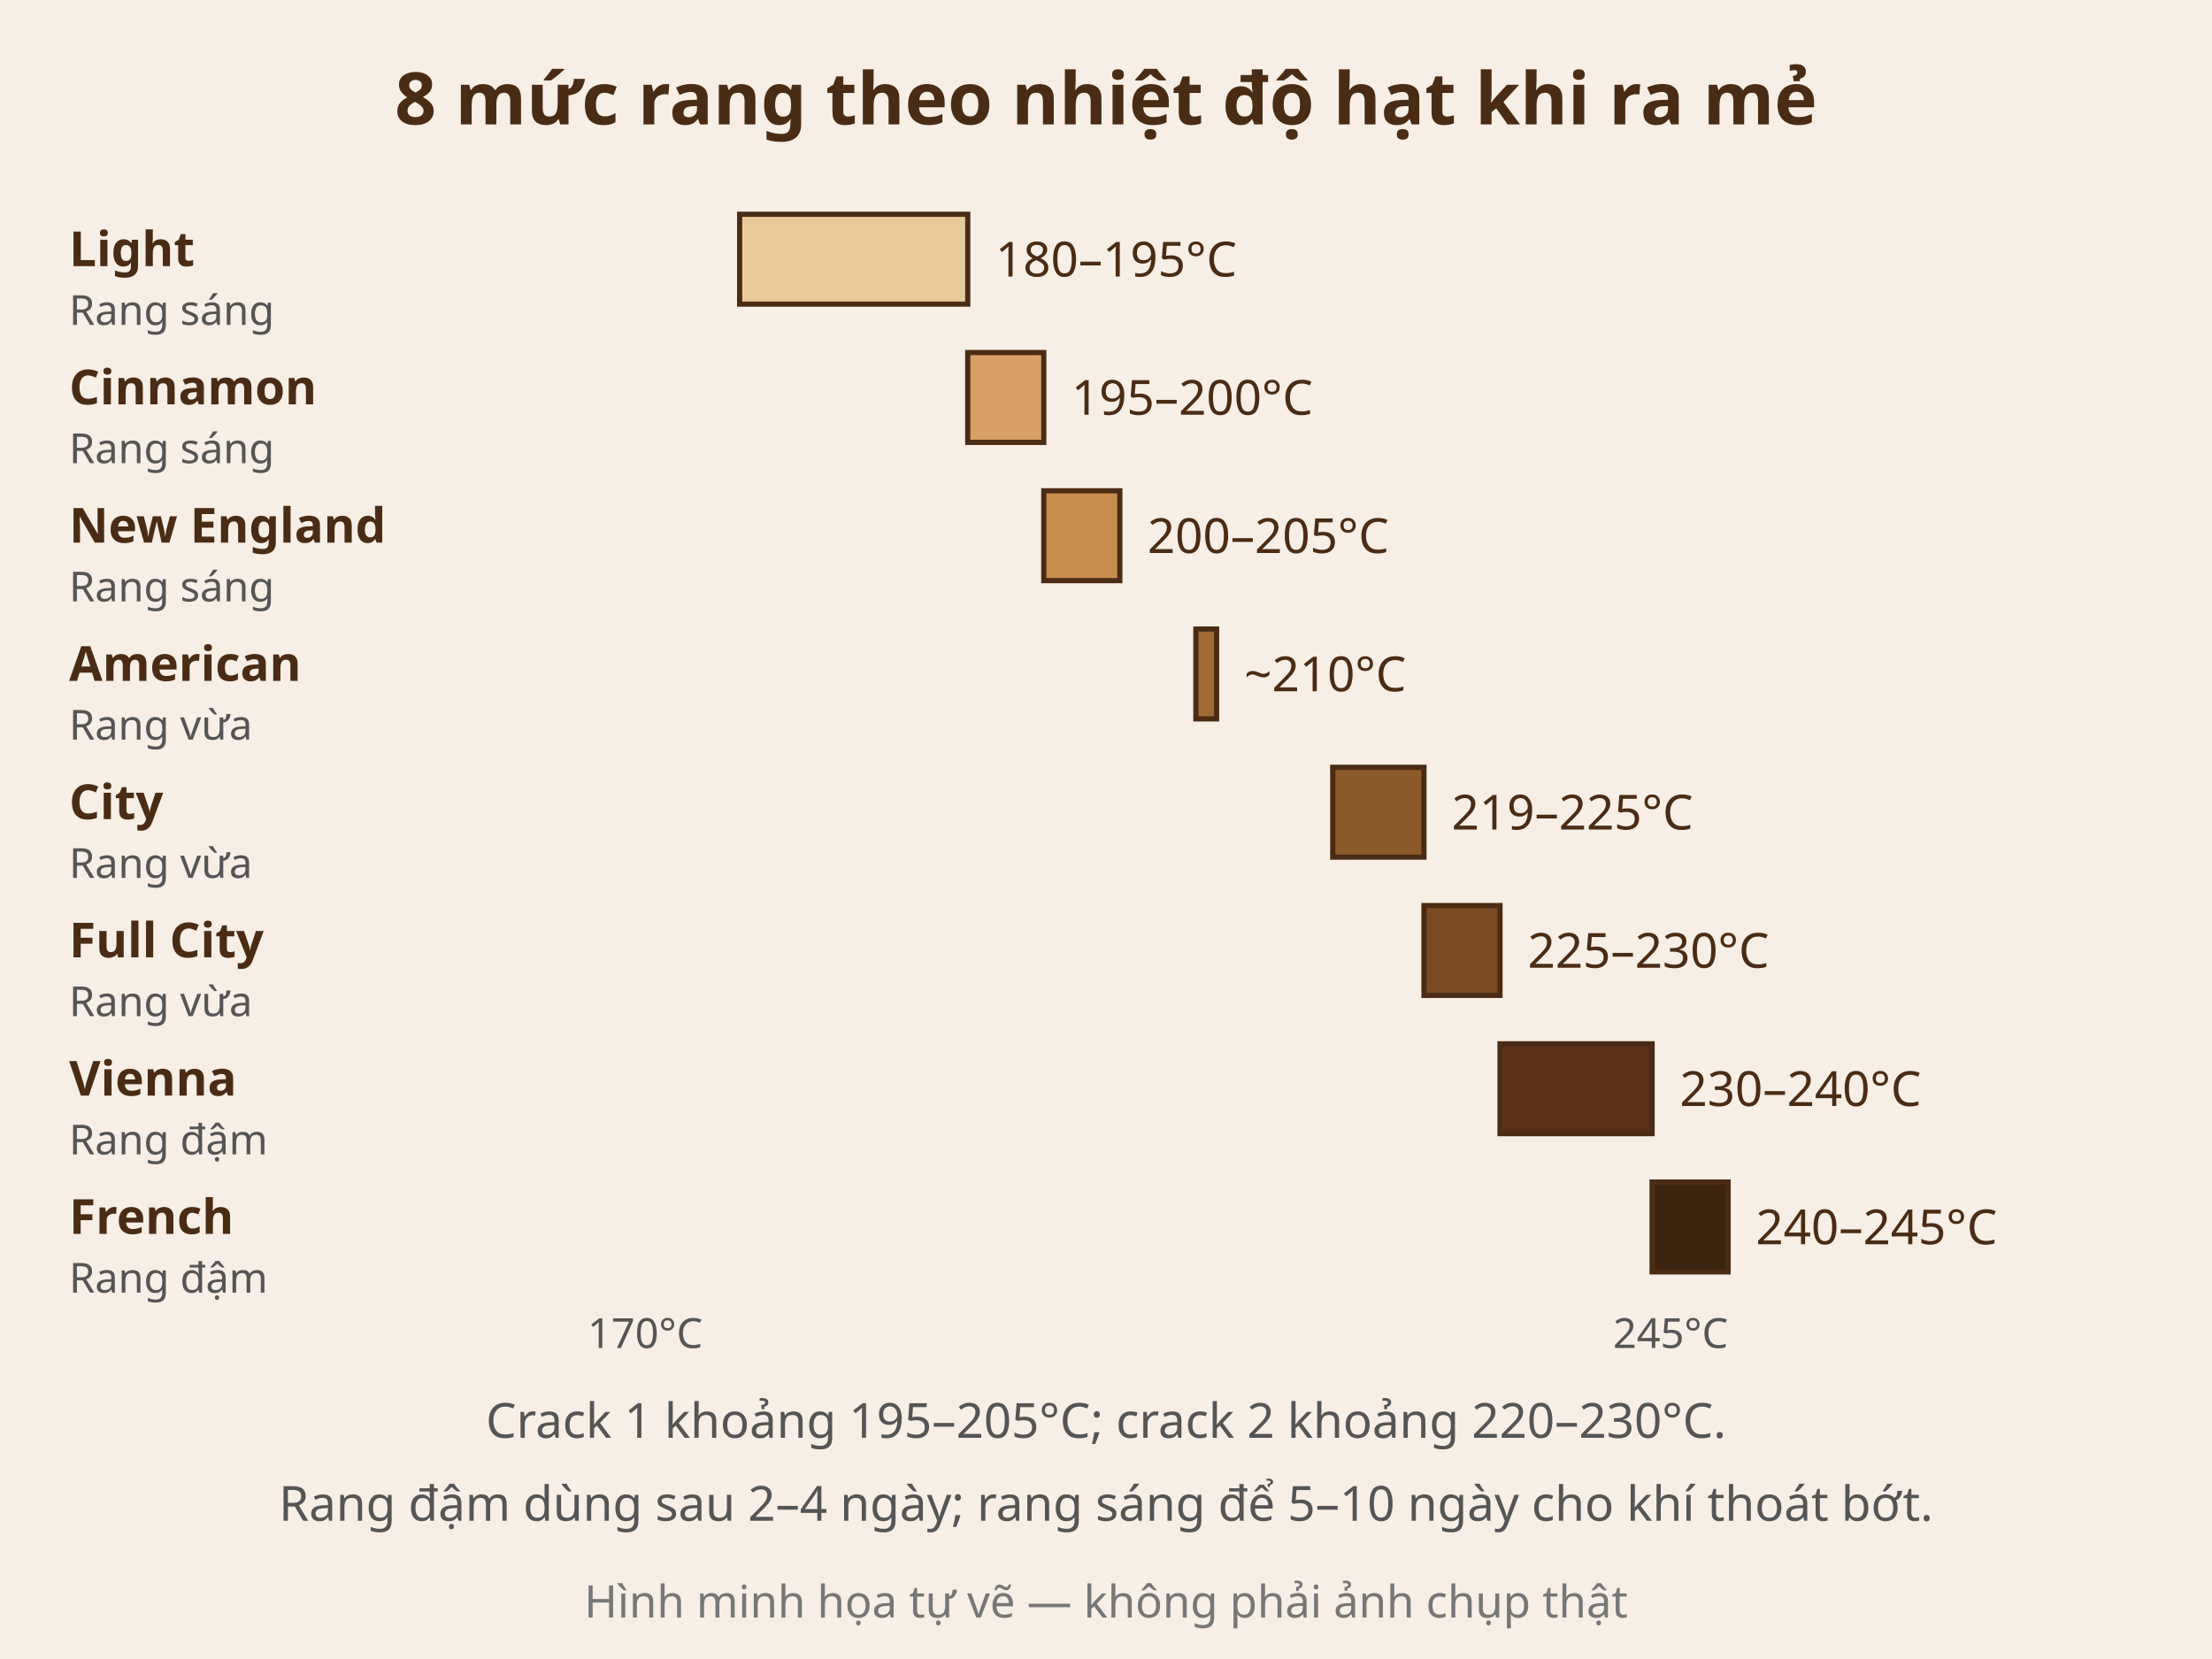
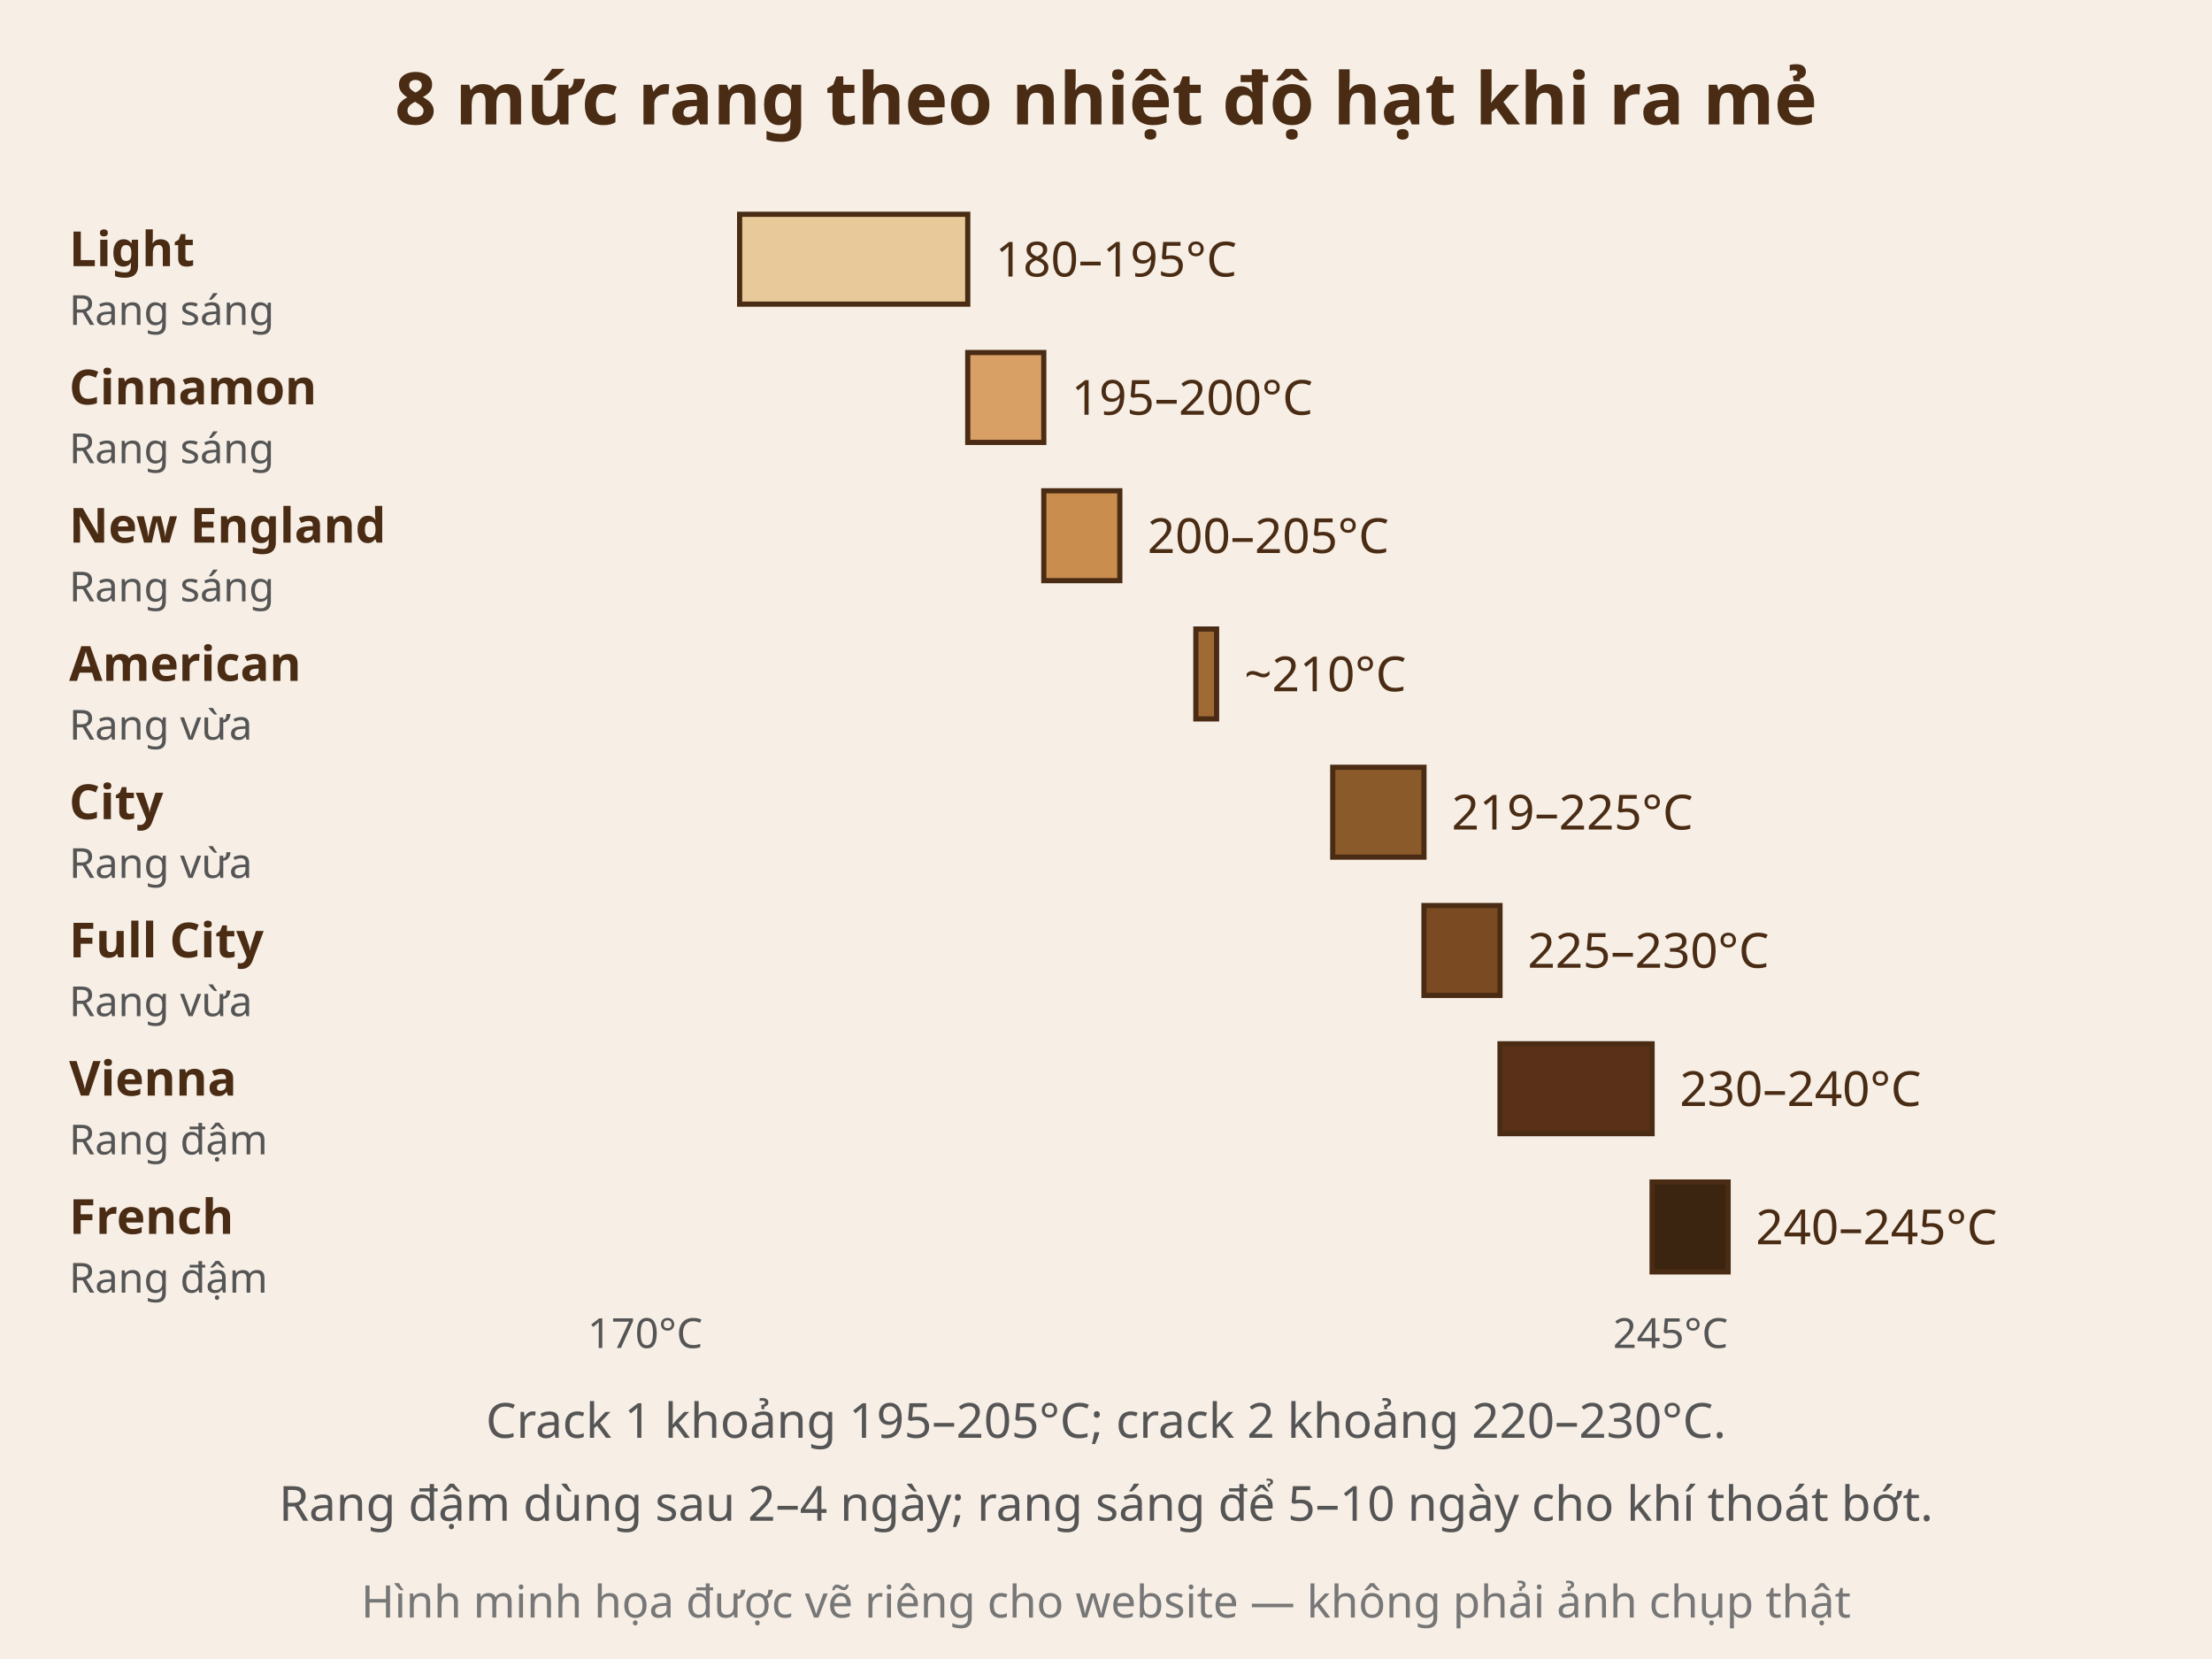
<svg xmlns="http://www.w3.org/2000/svg" width="640" height="480" viewBox="0 0 640 480" role="img" aria-labelledby="t d">
  <rect width="640" height="480" fill="#f7efe6" />
  <text x="320" y="36" text-anchor="middle" font-family="sans-serif" font-size="21" fill="#4a2c14" font-weight="bold">8 mức rang theo nhiệt độ hạt khi ra mẻ</text>
  <text x="20" y="77" text-anchor="start" font-family="sans-serif" font-size="14" fill="#4a2c14" font-weight="bold">Light</text>
  <text x="20" y="94" text-anchor="start" font-family="sans-serif" font-size="12" fill="#555">Rang sáng</text>
  <rect x="214.0" y="62" width="66.0" height="26" fill="#e8c99a" stroke="#4a2c14" stroke-width="1.5" rx="0" />
  <text x="288.0" y="80" text-anchor="start" font-family="sans-serif" font-size="14" fill="#4a2c14">180–195°C</text>
  <text x="20" y="117" text-anchor="start" font-family="sans-serif" font-size="14" fill="#4a2c14" font-weight="bold">Cinnamon</text>
  <text x="20" y="134" text-anchor="start" font-family="sans-serif" font-size="12" fill="#555">Rang sáng</text>
  <rect x="280.0" y="102" width="22.0" height="26" fill="#d9a066" stroke="#4a2c14" stroke-width="1.5" rx="0" />
  <text x="310.0" y="120" text-anchor="start" font-family="sans-serif" font-size="14" fill="#4a2c14">195–200°C</text>
  <text x="20" y="157" text-anchor="start" font-family="sans-serif" font-size="14" fill="#4a2c14" font-weight="bold">New England</text>
  <text x="20" y="174" text-anchor="start" font-family="sans-serif" font-size="12" fill="#555">Rang sáng</text>
  <rect x="302.0" y="142" width="22.0" height="26" fill="#c98d4e" stroke="#4a2c14" stroke-width="1.5" rx="0" />
  <text x="332.0" y="160" text-anchor="start" font-family="sans-serif" font-size="14" fill="#4a2c14">200–205°C</text>
  <text x="20" y="197" text-anchor="start" font-family="sans-serif" font-size="14" fill="#4a2c14" font-weight="bold">American</text>
  <text x="20" y="214" text-anchor="start" font-family="sans-serif" font-size="12" fill="#555">Rang vừa</text>
  <rect x="346.0" y="182" width="6" height="26" fill="#a06a35" stroke="#4a2c14" stroke-width="1.5" rx="0" />
  <text x="360.0" y="200" text-anchor="start" font-family="sans-serif" font-size="14" fill="#4a2c14">~210°C</text>
  <text x="20" y="237" text-anchor="start" font-family="sans-serif" font-size="14" fill="#4a2c14" font-weight="bold">City</text>
  <text x="20" y="254" text-anchor="start" font-family="sans-serif" font-size="12" fill="#555">Rang vừa</text>
  <rect x="385.6" y="222" width="26.4" height="26" fill="#8b5a2b" stroke="#4a2c14" stroke-width="1.5" rx="0" />
  <text x="420.0" y="240" text-anchor="start" font-family="sans-serif" font-size="14" fill="#4a2c14">219–225°C</text>
  <text x="20" y="277" text-anchor="start" font-family="sans-serif" font-size="14" fill="#4a2c14" font-weight="bold">Full City</text>
  <text x="20" y="294" text-anchor="start" font-family="sans-serif" font-size="12" fill="#555">Rang vừa</text>
  <rect x="412.0" y="262" width="22.0" height="26" fill="#7a4a22" stroke="#4a2c14" stroke-width="1.5" rx="0" />
  <text x="442.0" y="280" text-anchor="start" font-family="sans-serif" font-size="14" fill="#4a2c14">225–230°C</text>
  <text x="20" y="317" text-anchor="start" font-family="sans-serif" font-size="14" fill="#4a2c14" font-weight="bold">Vienna</text>
  <text x="20" y="334" text-anchor="start" font-family="sans-serif" font-size="12" fill="#555">Rang đậm</text>
  <rect x="434.0" y="302" width="44.0" height="26" fill="#5a3018" stroke="#4a2c14" stroke-width="1.5" rx="0" />
  <text x="486.0" y="320" text-anchor="start" font-family="sans-serif" font-size="14" fill="#4a2c14">230–240°C</text>
  <text x="20" y="357" text-anchor="start" font-family="sans-serif" font-size="14" fill="#4a2c14" font-weight="bold">French</text>
  <text x="20" y="374" text-anchor="start" font-family="sans-serif" font-size="12" fill="#555">Rang đậm</text>
  <rect x="478.0" y="342" width="22.0" height="26" fill="#3b2410" stroke="#4a2c14" stroke-width="1.5" rx="0" />
  <text x="508.0" y="360" text-anchor="start" font-family="sans-serif" font-size="14" fill="#4a2c14">240–245°C</text>
  <text x="170" y="390" text-anchor="start" font-family="sans-serif" font-size="12" fill="#555">170°C</text>
  <text x="500" y="390" text-anchor="end" font-family="sans-serif" font-size="12" fill="#555">245°C</text>
  <text x="320" y="416" text-anchor="middle" font-family="sans-serif" font-size="14" fill="#555">Crack 1 khoảng 195–205°C; crack 2 khoảng 220–230°C.</text>
  <text x="320" y="440" text-anchor="middle" font-family="sans-serif" font-size="14" fill="#555">Rang đậm dùng sau 2–4 ngày; rang sáng để 5–10 ngày cho khí thoát bớt.</text>
-   <text x="320" y="468" text-anchor="middle" font-family="sans-serif" font-size="13" fill="#777">Hình minh họa tự vẽ — không phải ảnh chụp thật</text>
+   <text x="320" y="468" text-anchor="middle" font-family="sans-serif" font-size="13" fill="#777">Hình minh họa được vẽ riêng cho website — không phải ảnh chụp thật</text>
</svg>
